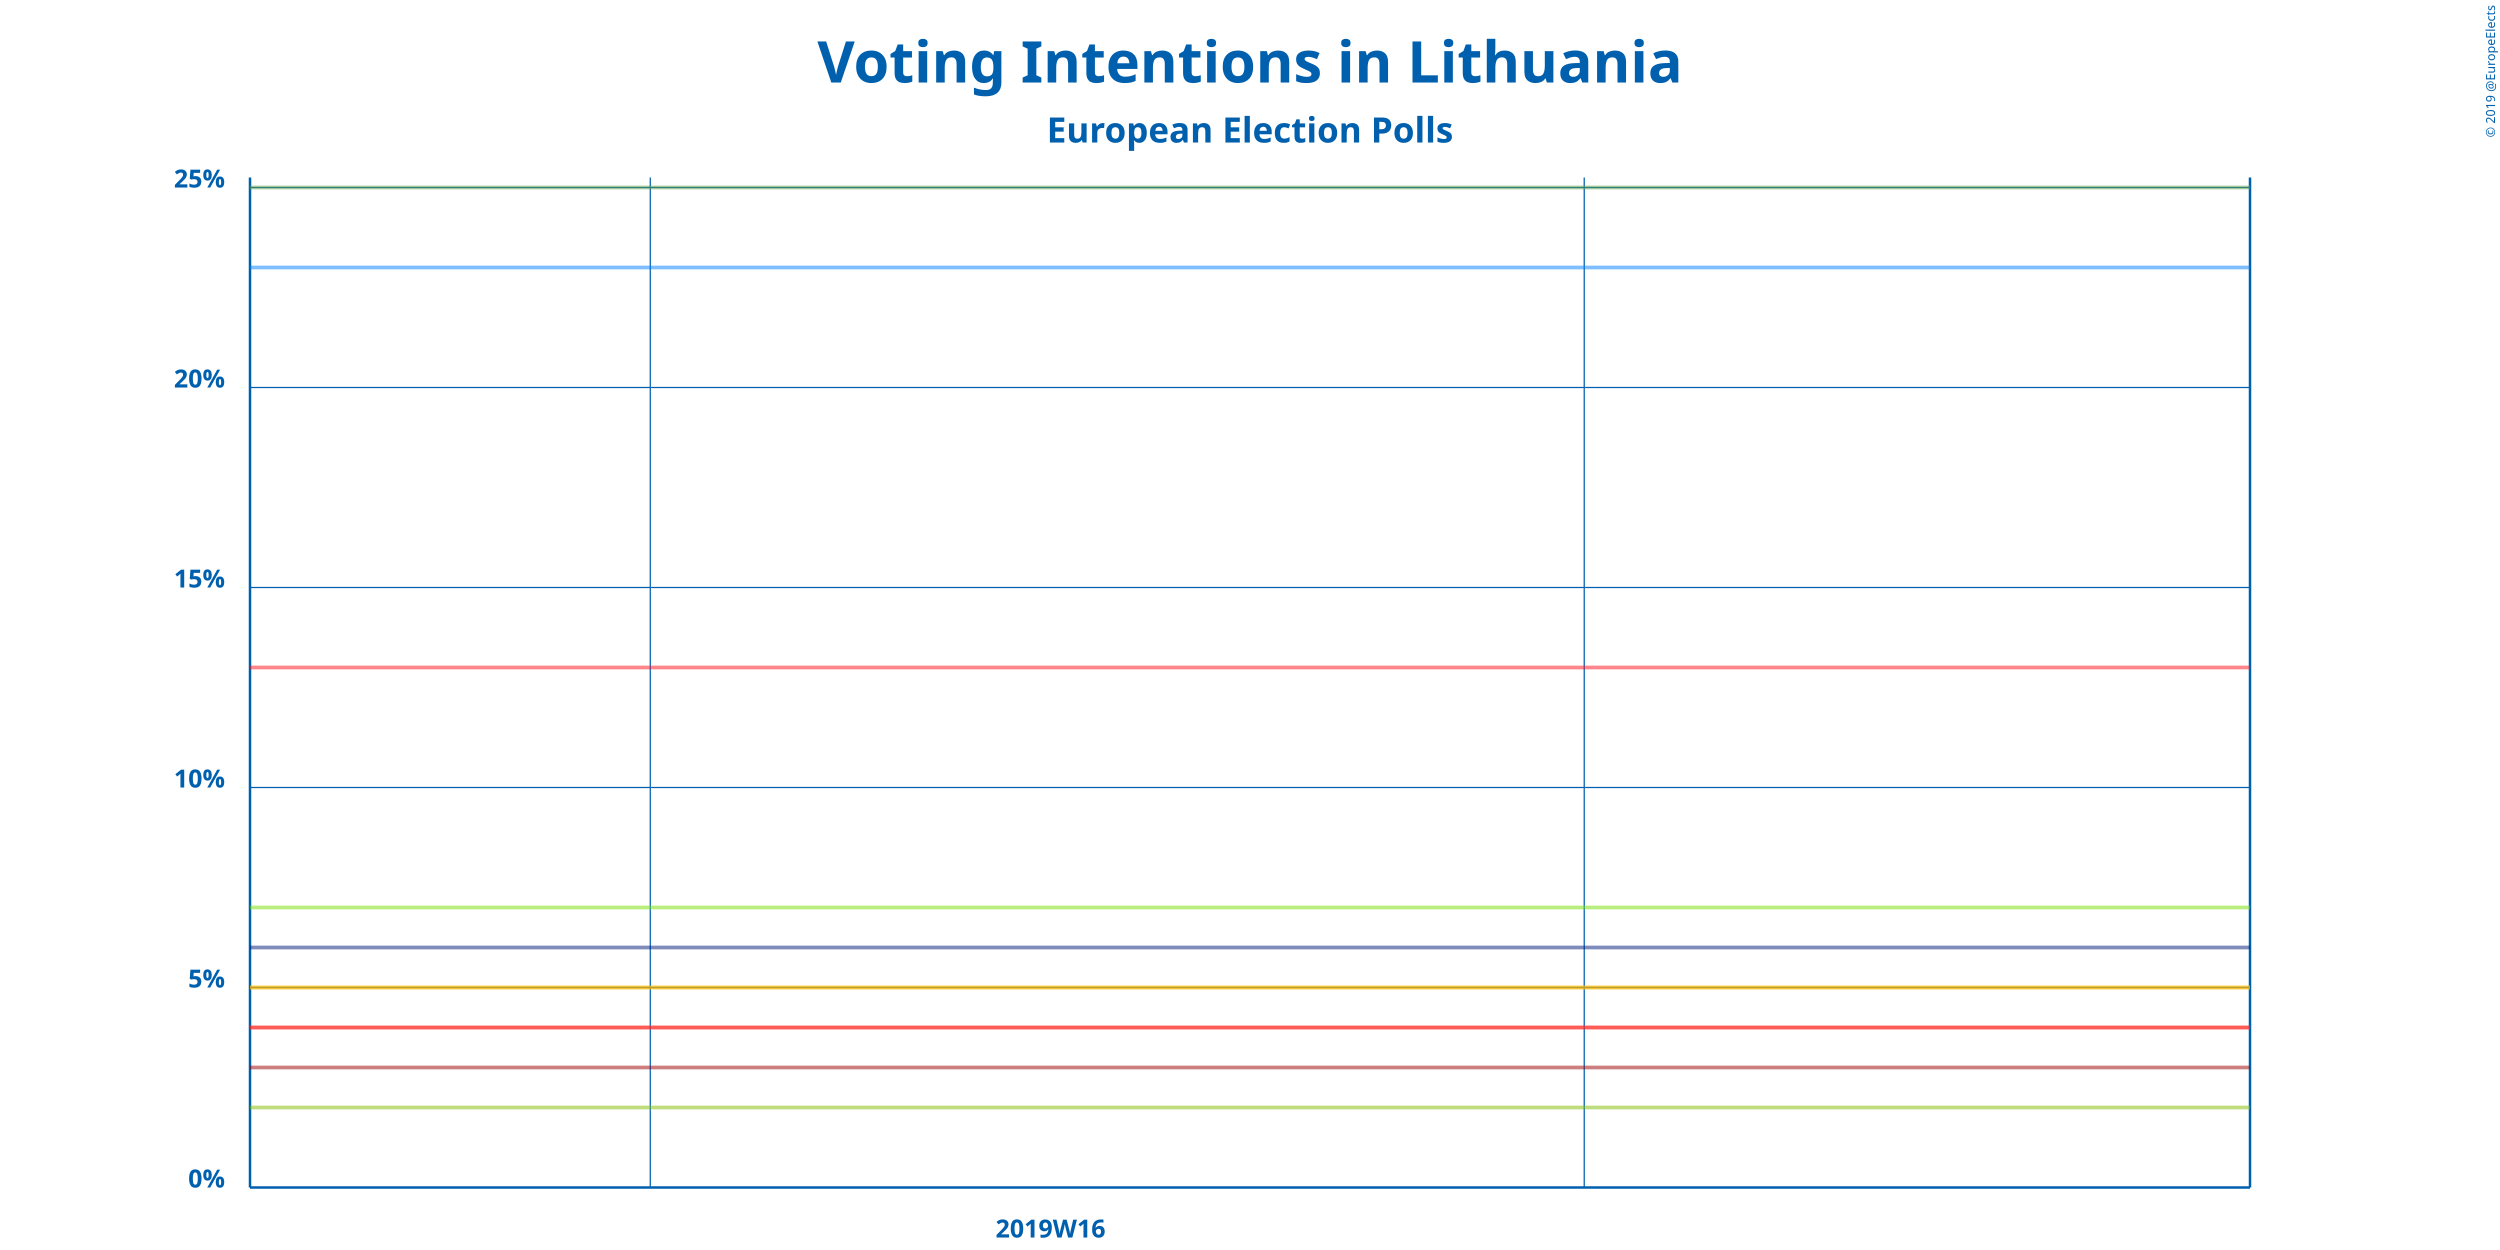
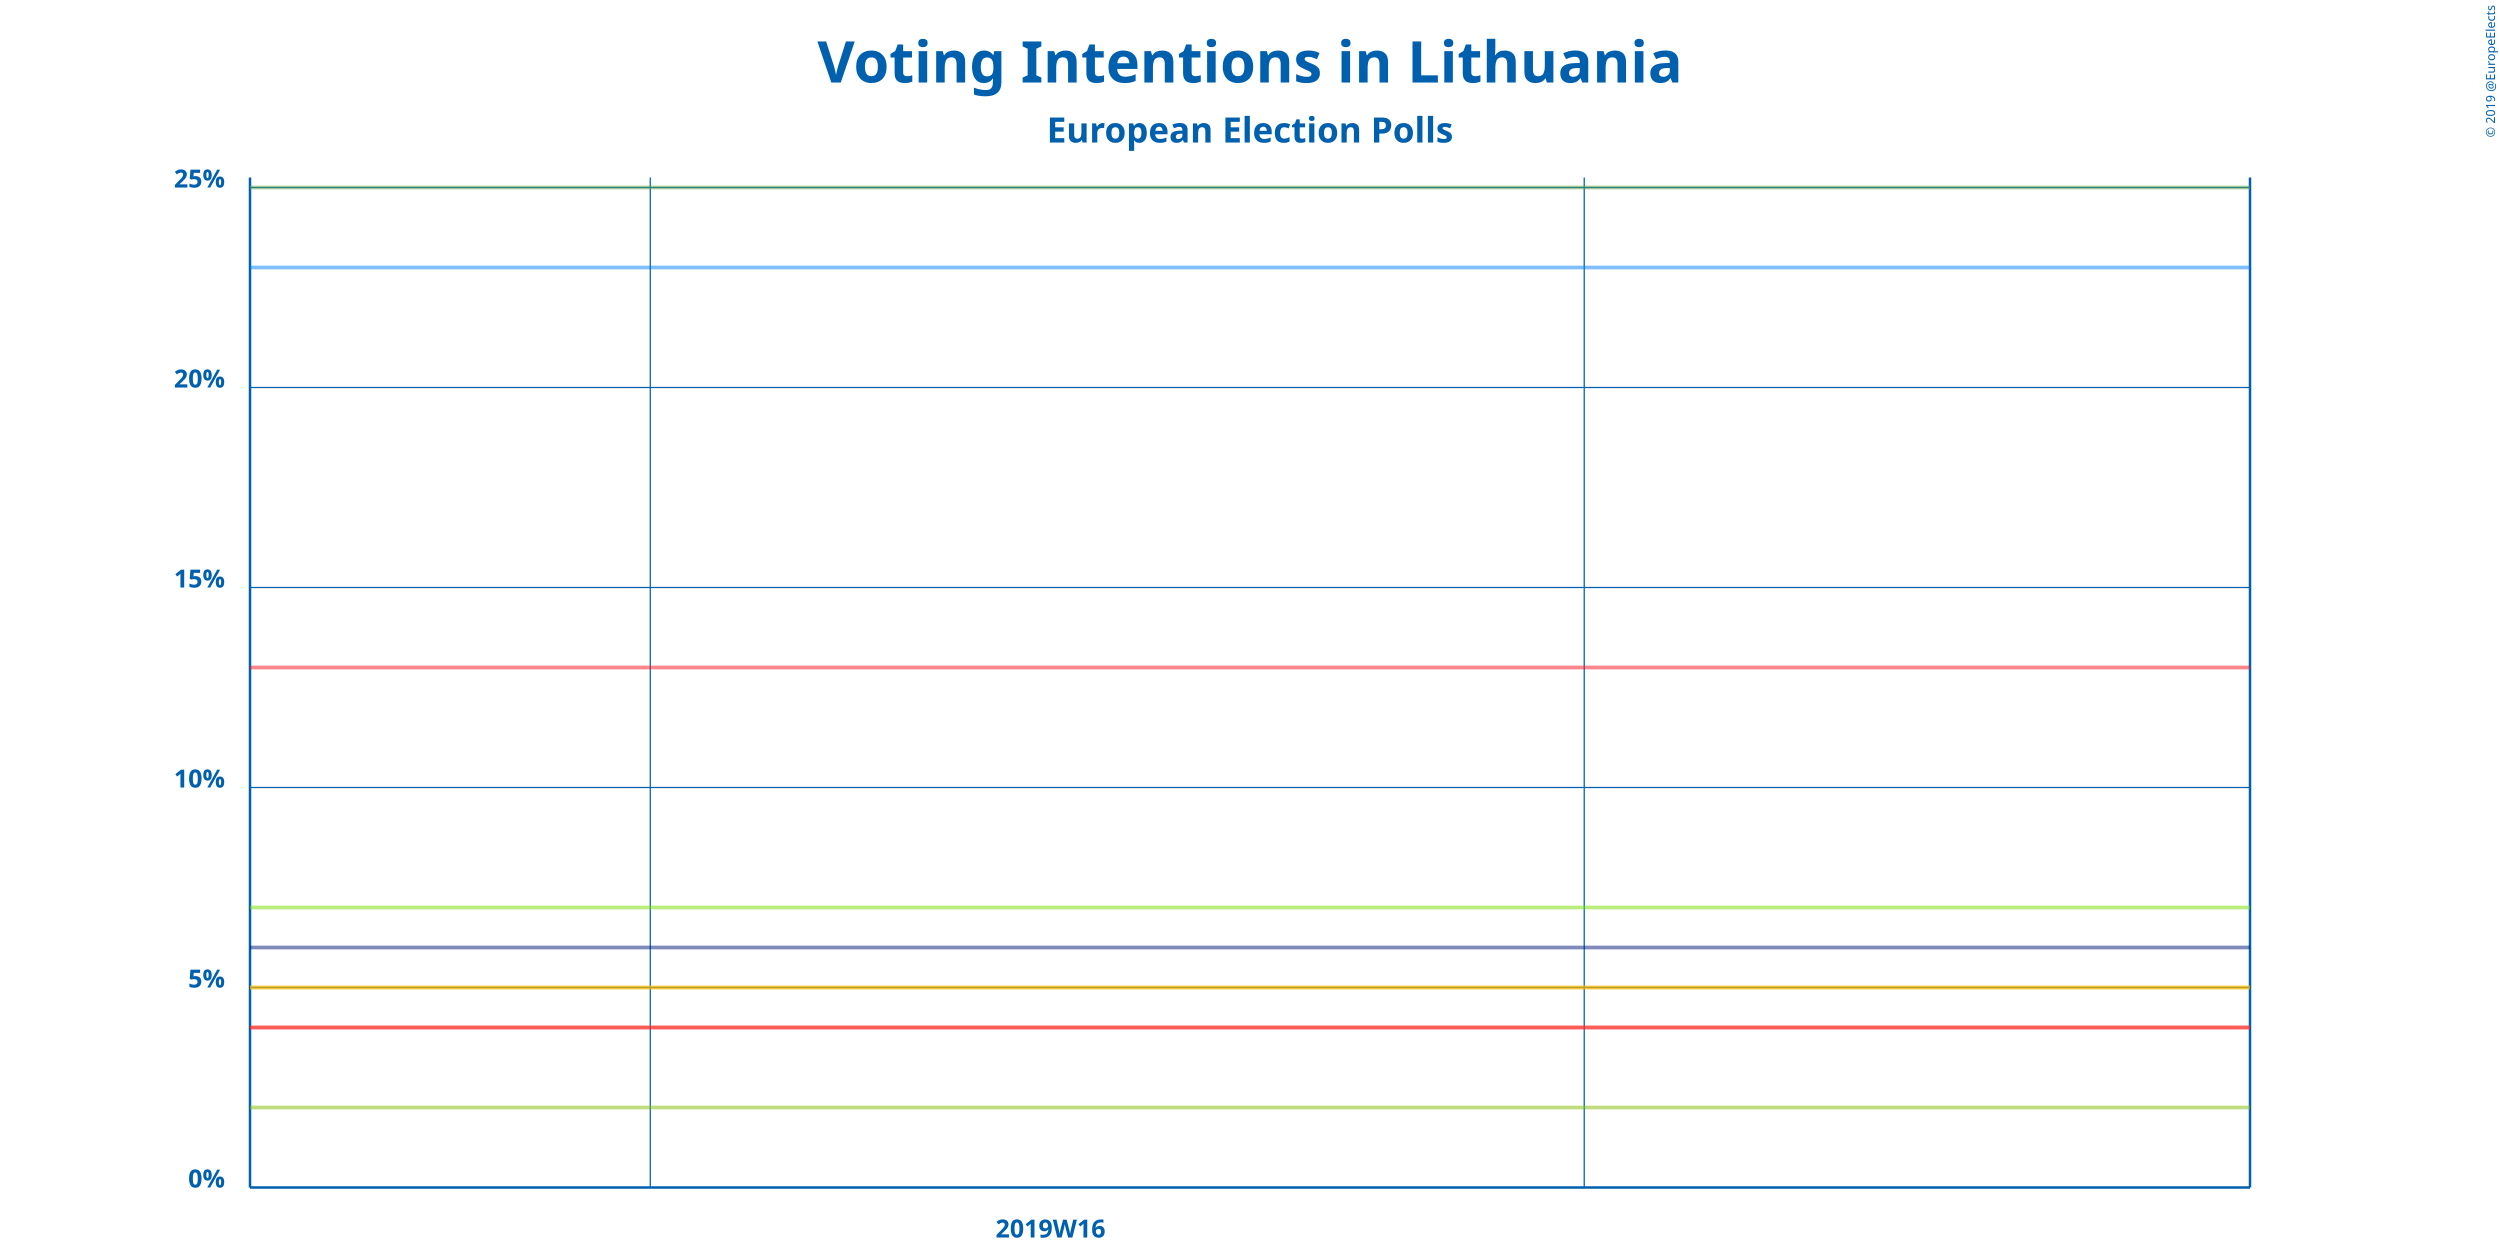
<svg HEIGHT="1000" WIDTH="2000">
  <rect fill="#FFFFFF" height="1000" stroke="none" width="2000" x="0" y="0" />
  <text fill="#0060AE" font-family="'Advent Pro'" font-size="46px" font-style="normal" font-weight="bold" text-align="center" text-anchor="middle" x="1000" y="66">Voting Intentions in Lithuania</text>
  <text fill="#0060AE" font-family="'Advent Pro'" font-size="28px" font-style="normal" font-weight="bold" text-align="center" text-anchor="middle" x="1000" y="114">European Election Polls</text>
  <text fill="#0060AE" font-family="'Advent Pro'" font-size="10px" font-style="normal" font-weight="normal" text-align="center" text-anchor="end" transform="rotate(270)" x="-4" y="1996">© 2019 @EuropeElects</text>
  <g>
    <g>
      <line stroke="#0060AE" stroke-width="2" x1="200.0" x2="1800.0" y1="950.0" y2="950.0" />
      <text fill="#0060AE" font-family="'Advent Pro'" font-size="20px" font-style="normal" font-weight="bold" text-align="center" text-anchor="end" x="180.0" y="950.0">0%</text>
      <line stroke="#0060AE" stroke-width="2" x1="200.0" x2="200.0" y1="950.0" y2="142.0" />
      <line stroke="#0060AE" stroke-width="2" x1="1800.0" x2="1800.0" y1="950.0" y2="142.0" />
      <line stroke="#0060AE" stroke-width="1" x1="520.213" x2="520.213" y1="950.0" y2="142.0" />
      <text fill="#0060AE" font-family="'Advent Pro'" font-size="20px" font-style="normal" font-weight="bold" text-align="center" text-anchor="middle" x="840.427" y="990.0">2019W16</text>
      <line stroke="#0060AE" stroke-width="1" x1="1267.378" x2="1267.378" y1="950.0" y2="142.0" />
      <line stroke="#0060AE" stroke-width="1" x1="200.0" x2="1800.0" y1="790.0" y2="790.0" />
      <text fill="#0060AE" font-family="'Advent Pro'" font-size="20px" font-style="normal" font-weight="bold" text-align="center" text-anchor="end" x="180.0" y="790.0">5%</text>
      <line stroke="#0060AE" stroke-width="1" x1="200.0" x2="1800.0" y1="630.0" y2="630.0" />
      <text fill="#0060AE" font-family="'Advent Pro'" font-size="20px" font-style="normal" font-weight="bold" text-align="center" text-anchor="end" x="180.0" y="630.0">10%</text>
      <line stroke="#0060AE" stroke-width="1" x1="200.0" x2="1800.0" y1="470.0" y2="470.0" />
      <text fill="#0060AE" font-family="'Advent Pro'" font-size="20px" font-style="normal" font-weight="bold" text-align="center" text-anchor="end" x="180.0" y="470.0">15%</text>
      <line stroke="#0060AE" stroke-width="1" x1="200.0" x2="1800.0" y1="310.0" y2="310.0" />
      <text fill="#0060AE" font-family="'Advent Pro'" font-size="20px" font-style="normal" font-weight="bold" text-align="center" text-anchor="end" x="180.0" y="310.0">20%</text>
      <line stroke="#0060AE" stroke-width="1" x1="200.0" x2="1800.0" y1="150.0" y2="150.0" />
      <text fill="#0060AE" font-family="'Advent Pro'" font-size="20px" font-style="normal" font-weight="bold" text-align="center" text-anchor="end" x="180.0" y="150.0">25%</text>
    </g>
    <g>
      <line stroke="#0080FF" stroke-opacity="0.5" stroke-width="3" x1="200.0" x2="1800.0" y1="214.0" y2="214.0" />
      <line stroke="#61A347" stroke-opacity="0.5" stroke-width="3" x1="200.0" x2="1800.0" y1="150.0" y2="150.0" />
      <line stroke="#FFF500" stroke-opacity="0.5" stroke-width="3" x1="200.0" x2="1800.0" y1="790.0" y2="790.0" />
      <line stroke="#FF101A" stroke-opacity="0.5" stroke-width="3" x1="200.0" x2="1800.0" y1="534.0" y2="534.0" />
      <line stroke="#F29402" stroke-opacity="0.5" stroke-width="3" x1="200.0" x2="1800.0" y1="790.0" y2="790.0" />
      <line stroke="#FF7462" stroke-opacity="0.5" stroke-width="3" x1="200.0" x2="1800.0" y1="822.0" y2="822.0" />
      <line stroke="#74DF00" stroke-opacity="0.5" stroke-width="3" x1="200.0" x2="1800.0" y1="726.0" y2="726.0" />
      <line stroke="#001978" stroke-opacity="0.5" stroke-width="3" x1="200.0" x2="1800.0" y1="758.0" y2="758.0" />
      <line stroke="#80BD00" stroke-opacity="0.5" stroke-width="3" x1="200.0" x2="1800.0" y1="886.0" y2="886.0" />
-       <line stroke="#9C0000" stroke-opacity="0.5" stroke-width="3" x1="200.0" x2="1800.0" y1="854.0" y2="854.0" />
      <line stroke="#FF0000" stroke-opacity="0.5" stroke-width="3" x1="200.0" x2="1800.0" y1="822.0" y2="822.0" />
    </g>
    <g />
  </g>
</svg>
